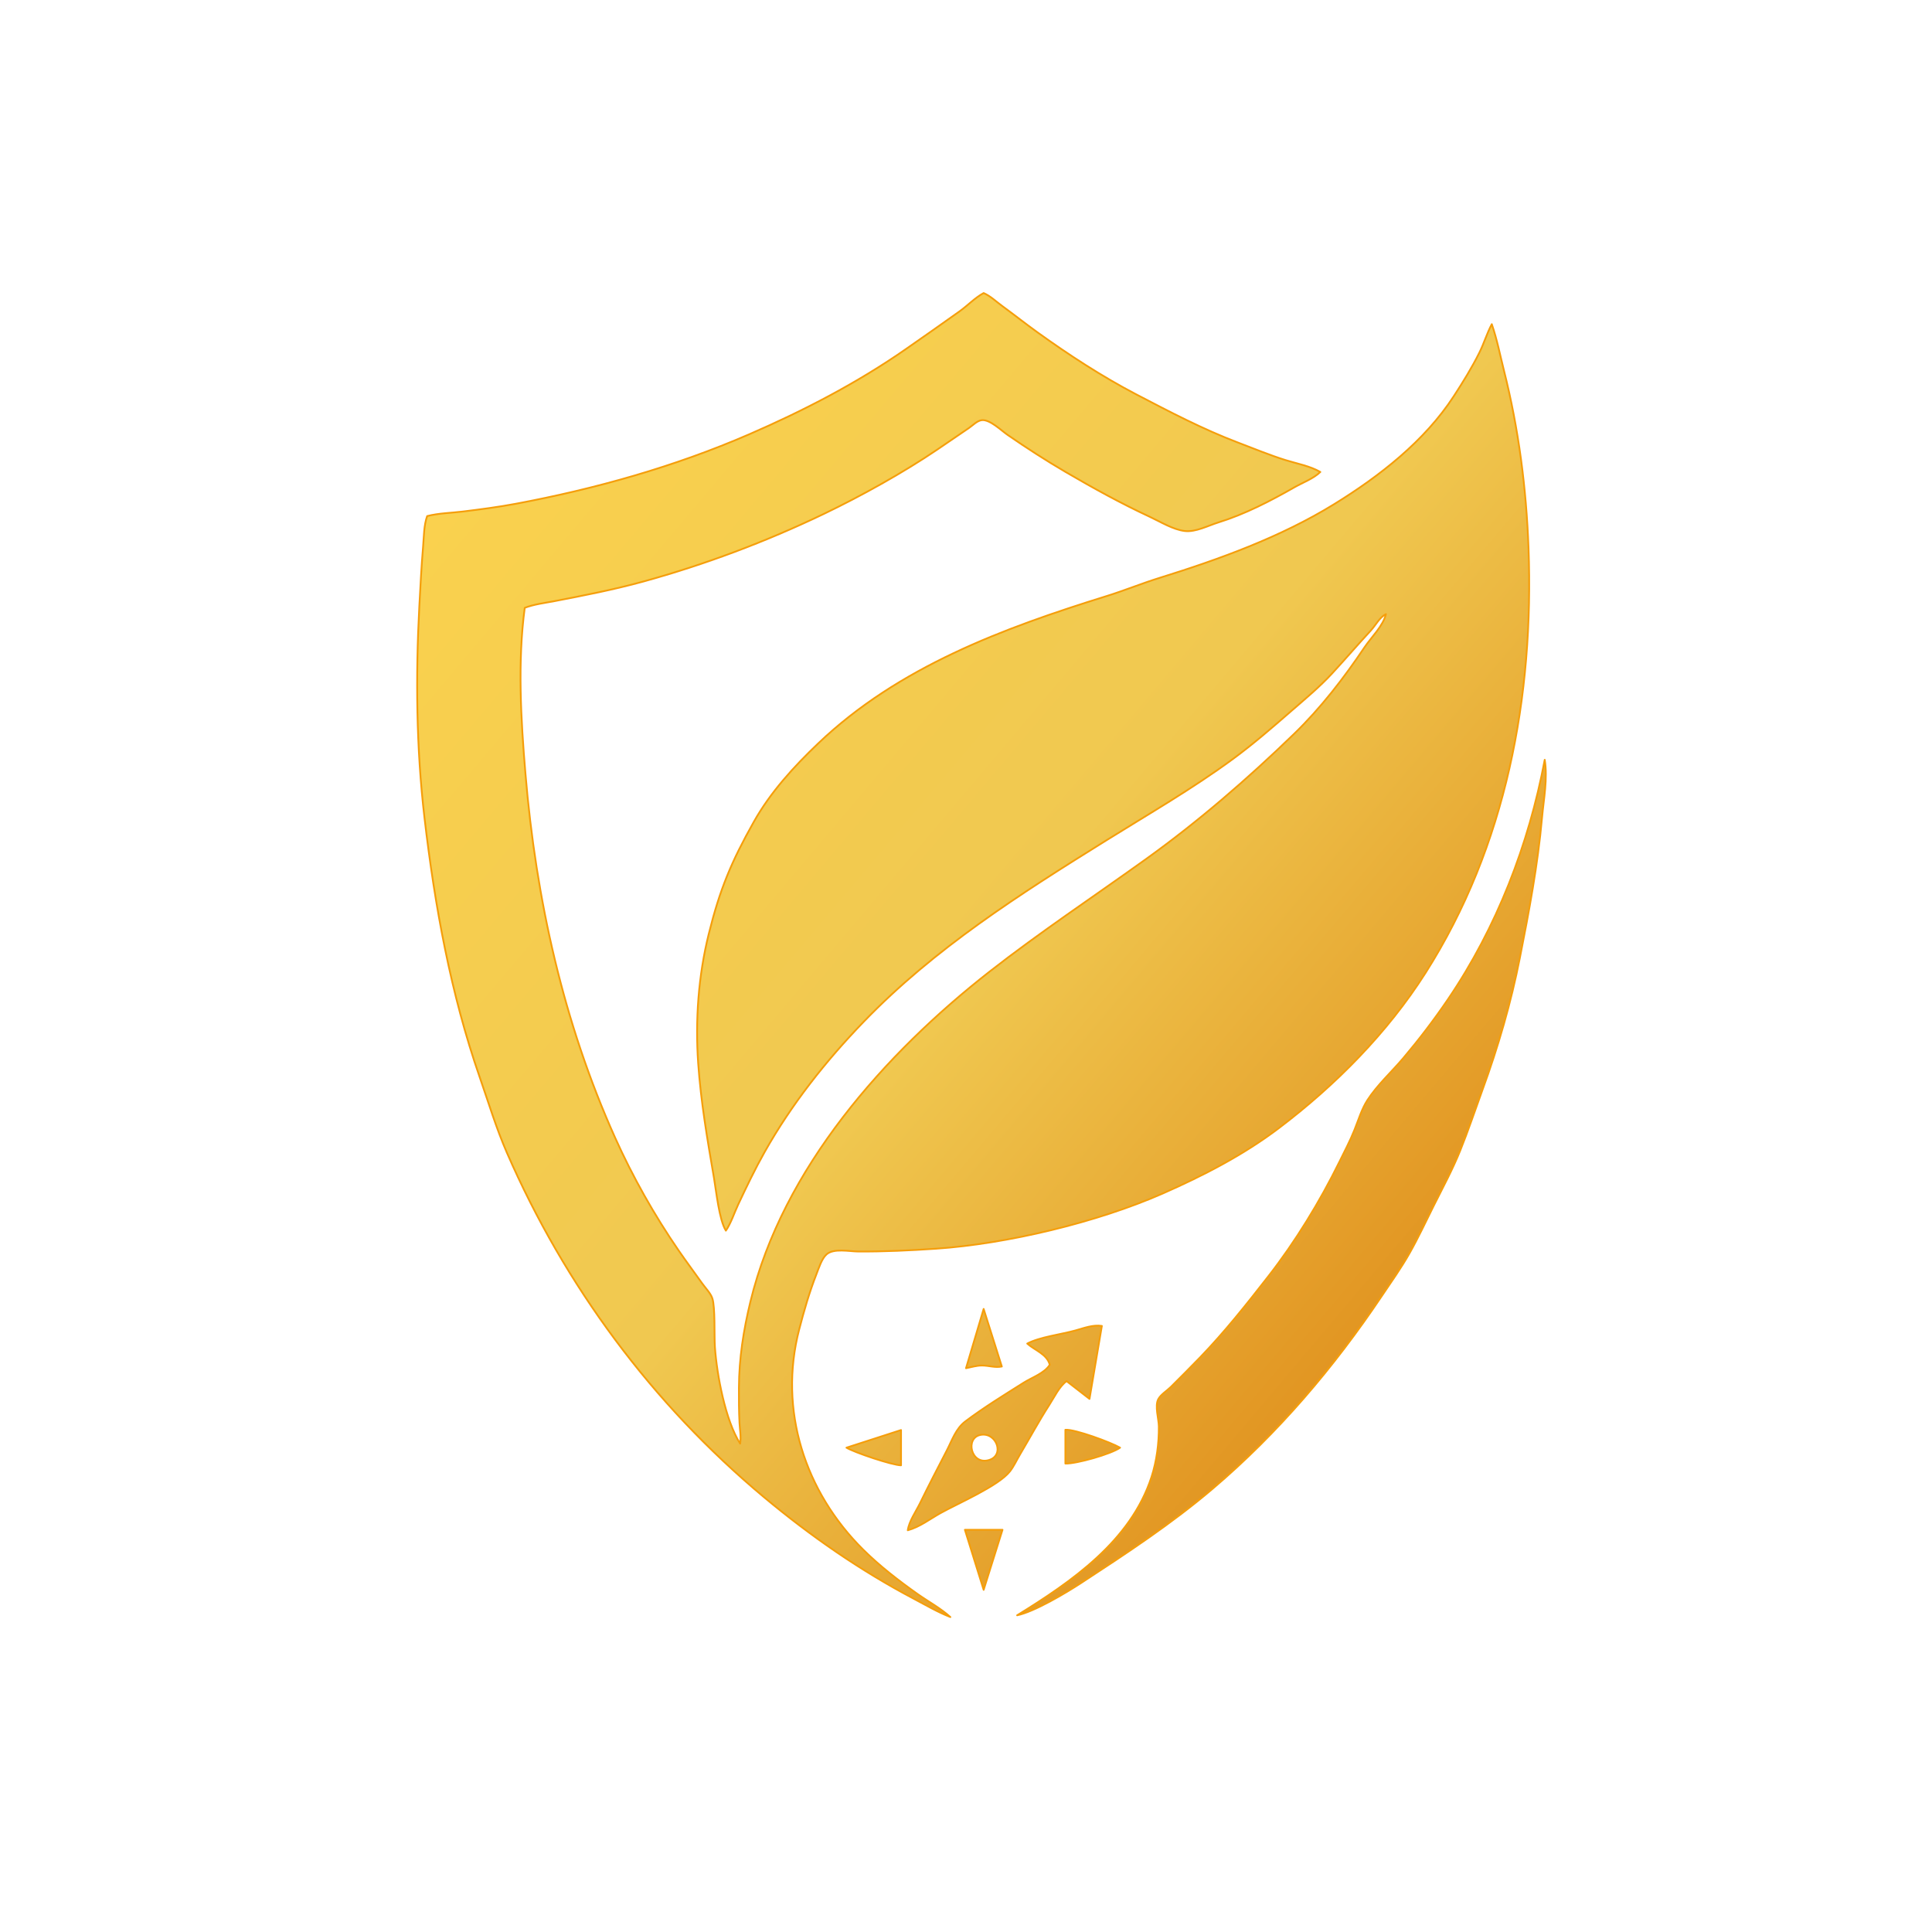
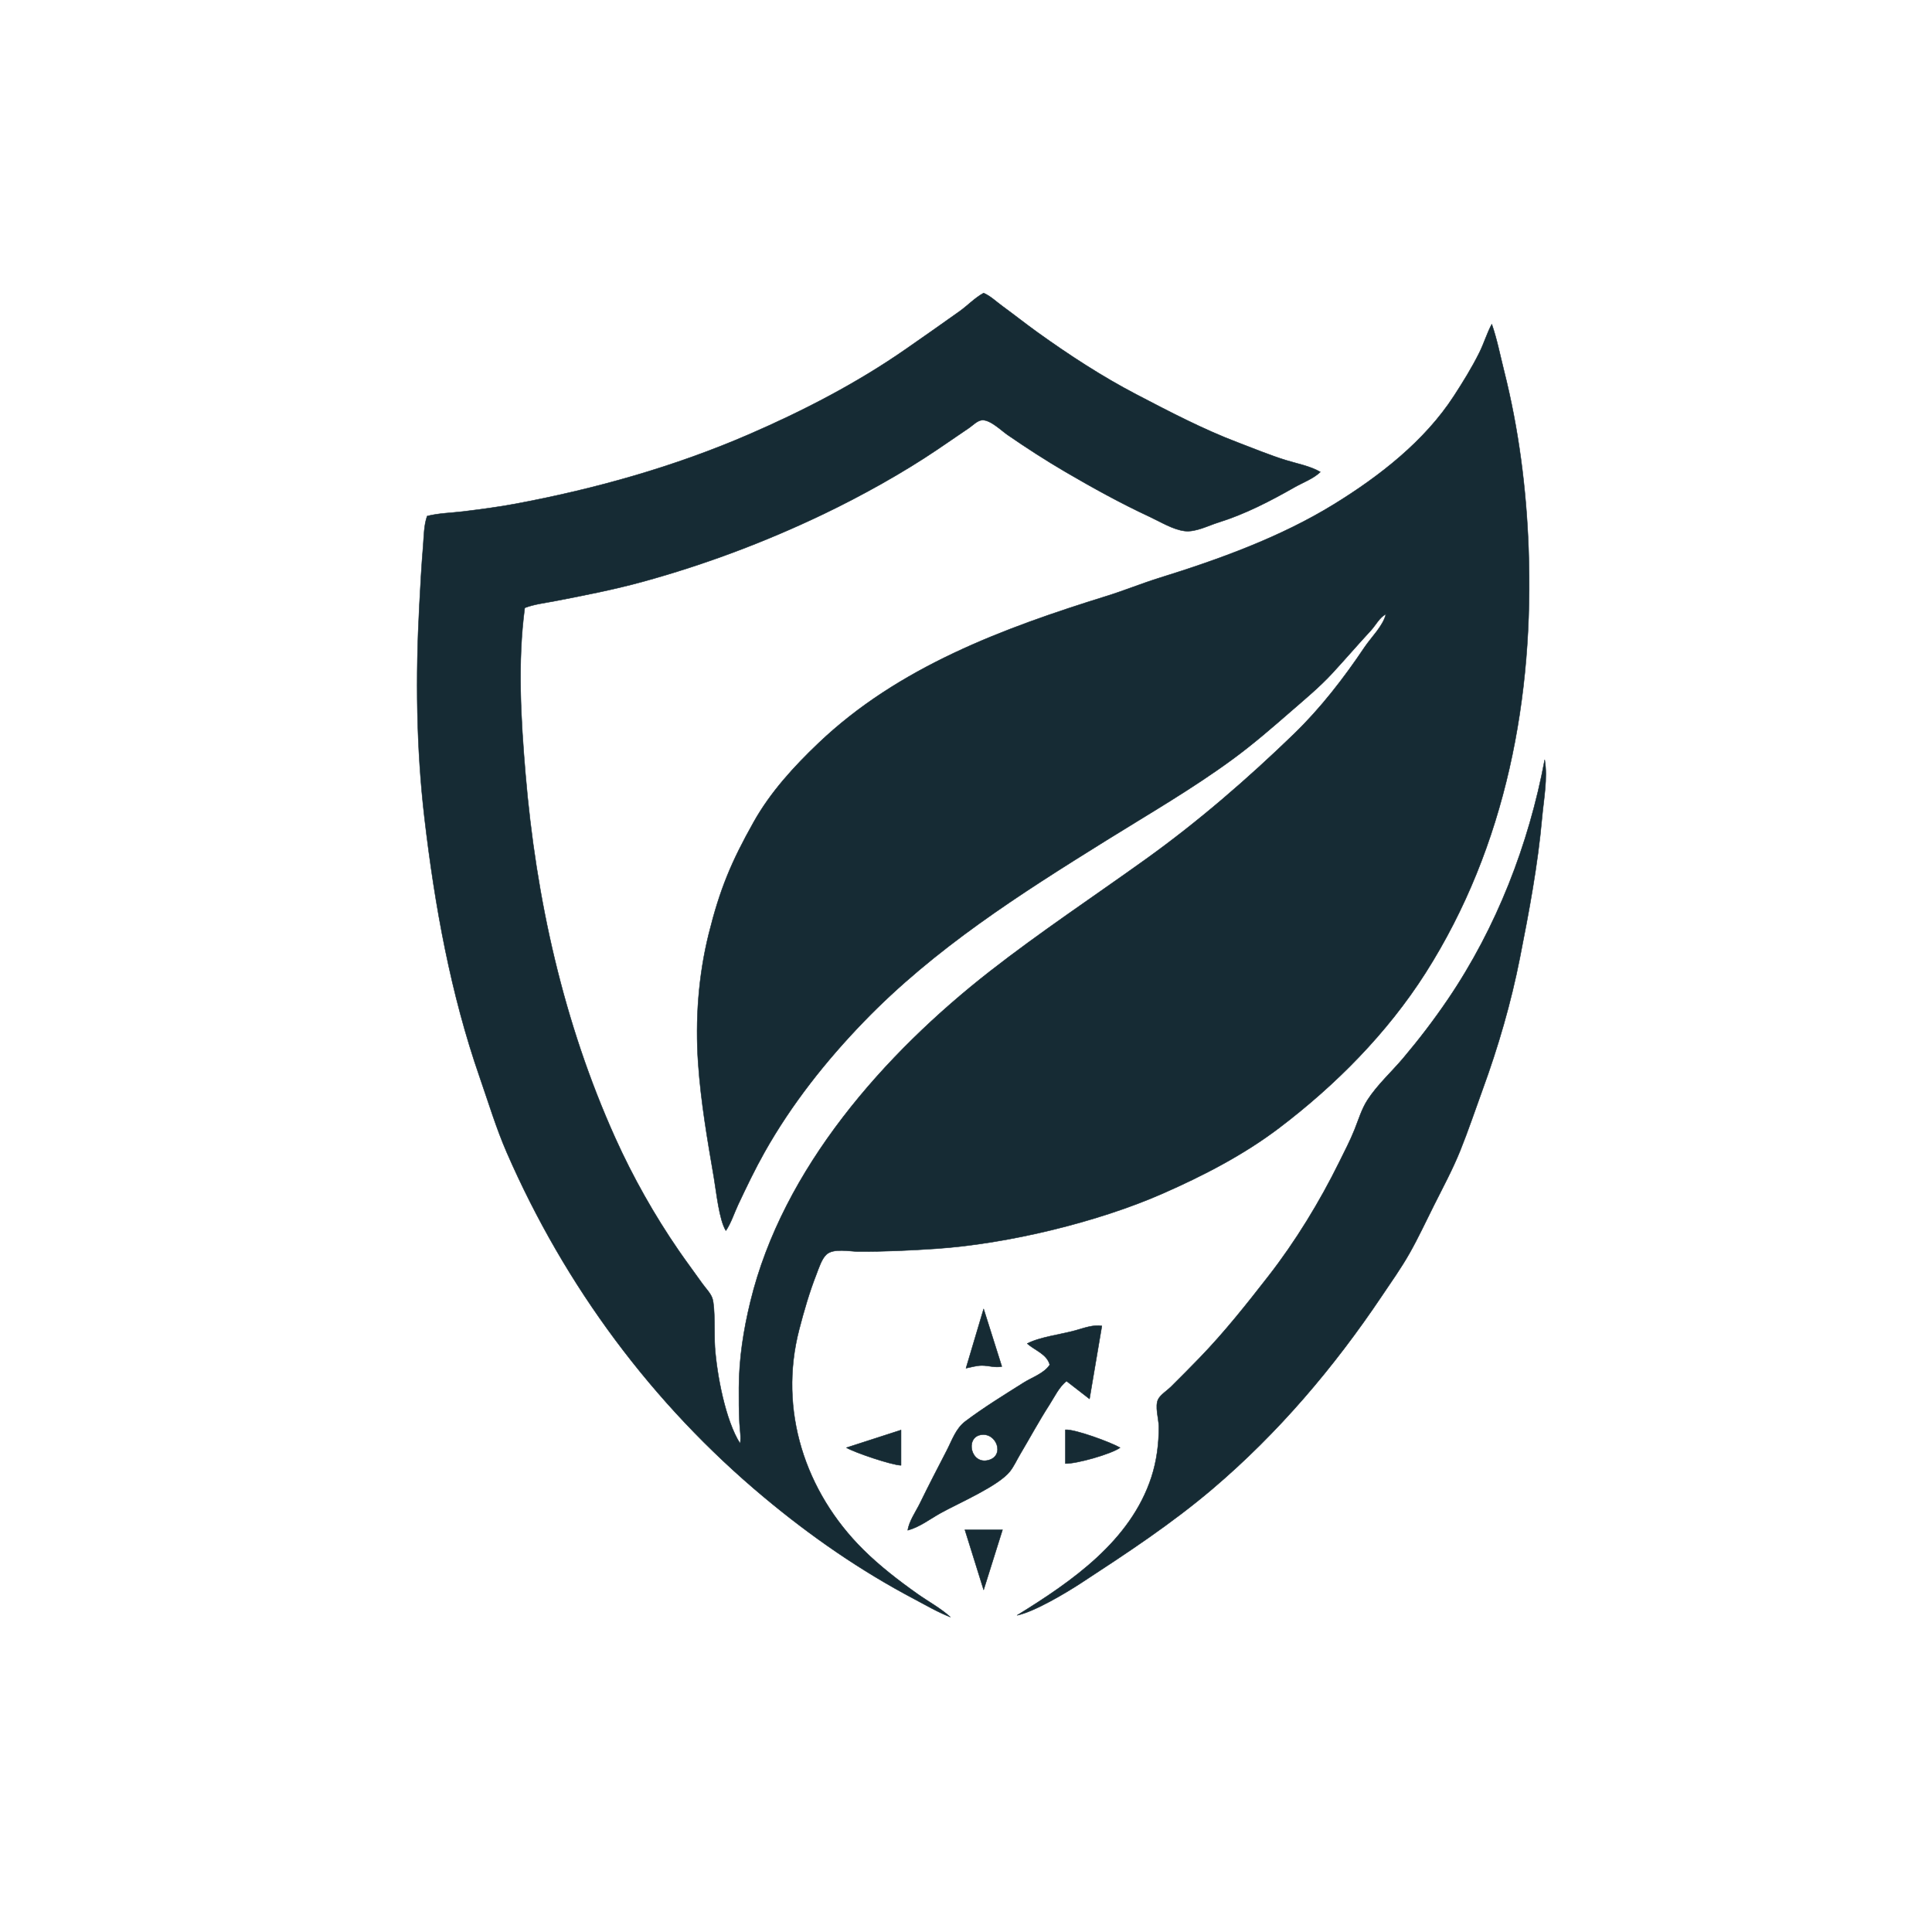
- <svg xmlns="http://www.w3.org/2000/svg" viewBox="0 0 1095 1095" width="512" height="512">
-   <defs>
-     <linearGradient id="goldGrad" x1="0%" y1="0%" x2="100%" y2="100%">
-       <stop offset="0%" stop-color="#FCD34D" />
-       <stop offset="50%" stop-color="#F0C850" />
-       <stop offset="100%" stop-color="#D97706" />
-     </linearGradient>
-     <filter id="goldGlow" x="-20%" y="-20%" width="140%" height="140%">
-       <feDropShadow dx="0" dy="8" stdDeviation="16" flood-color="rgba(0,0,0,0.35)" />
-     </filter>
-   </defs>
-   <path d="M557.5 166.09C561.46 167.83 564.57 170.91 568.06 173.45C574.79 178.37 581.34 183.55 588.11 188.42C605.84 201.16 624.63 213.41 643.98 223.51C662.78 233.31 681.78 243.28 701.64 250.82C710.51 254.18 719.6 257.96 728.65 260.78C735.05 262.77 742.55 264.12 748.33 267.5C744.34 271.35 738.49 273.43 733.68 276.17C719.98 283.98 705.64 291.41 690.55 296.1C684.75 297.9 677.7 301.68 671.52 300.97C664.86 300.21 657.58 295.66 651.58 292.88C635.32 285.32 619.46 276.57 603.97 267.52C592.76 260.97 581.74 253.84 571.05 246.47C567.44 243.98 561.13 237.71 556.53 238.13C553.86 238.37 551.27 241.17 549.13 242.61C543.18 246.65 537.24 250.73 531.28 254.77C511.81 267.96 488.01 281.17 466.8 291.33C433.84 307.12 399.52 320.02 364.27 329.7C348 334.16 330.88 337.52 314.31 340.7C308.73 341.77 302.73 342.46 297.41 344.5C293.3 375.27 295.22 407.68 297.81 438.5C303.77 509.58 319.31 579.62 348.64 644.82C358.61 666.97 370.9 688.78 384.68 708.79C389.01 715.08 393.61 721.22 398.03 727.45C399.79 729.94 402.7 732.86 403.7 735.75C405.44 740.76 404.73 757.04 405.19 763.5C406.28 778.97 411.09 805.07 419.5 818.2C420.1 814.32 419.34 810.48 419.13 806.5C418.78 799.87 418.76 793.14 418.8 786.5C418.88 769.86 421.39 753.84 425.32 737.69C443.63 662.3 501.22 597.25 561.05 550.52C589.65 528.2 619.96 508.09 649.42 486.95C679.18 465.6 707.15 441.39 733.44 415.93C748.52 401.33 761.72 384.23 773.38 366.84C777.18 361.17 783.91 354.77 785.5 348.08C781.85 349.92 779.73 354.35 776.91 357.4C769.54 365.37 762.46 373.61 755.09 381.6C748.07 389.2 740.01 395.92 732.21 402.69C721.31 412.17 710.38 421.68 698.72 430.23C675.68 447.14 651.09 461.31 626.88 476.39C578.1 506.75 529.71 537.49 489.55 579.07C467.99 601.39 448.67 625.82 433.4 652.89C427.92 662.61 423.09 672.71 418.34 682.8C416.11 687.55 414.34 693.21 411.41 697.5C407.6 691.47 405.97 675.27 404.66 667.65C400.93 645.89 397.23 624.58 395.7 602.5C394.01 578.19 395.82 553.01 401.7 529.33C408.01 503.93 414.48 488.44 427.26 465.74C436.7 448.96 449.93 434.49 463.78 421.29C509.2 378 568.41 356.09 627.34 337.78C637.34 334.67 647.07 330.67 657.06 327.56C690.97 317.02 725.86 304.42 756.22 285.7C781.82 269.92 807.44 250 824 224.48C829.16 216.54 834.2 208.4 838.43 199.91C841.07 194.63 842.72 188.92 845.5 183.73C848.49 192.32 850.22 201.35 852.44 210.16C860.72 243.01 865.06 276.66 866.32 310.5C869.46 394.77 853.72 479.46 807.96 551.41C786.3 585.46 756.91 615.1 724.87 639.37C704.81 654.57 681.92 666.38 658.96 676.47C621.86 692.78 570.79 705.01 530.5 707.73C515.84 708.72 501.2 709.4 486.5 709.33C481.52 709.3 472.51 707.33 468.45 710.96C465.71 713.41 464.02 718.88 462.71 722.25C458.72 732.44 455.71 742.89 452.96 753.47C441.08 799.17 456.19 845.49 489.23 878.27C498.54 887.51 509.37 895.88 520.07 903.44C526.18 907.75 533.11 911.47 538.64 916.5C531.51 913.73 524.96 909.87 518.22 906.31C487.56 890.14 459.55 870.73 432.95 848.52C369.67 795.7 320.21 728.84 287.26 653.26C281.23 639.42 276.84 624.8 271.89 610.55C255.41 563.15 246.43 513.42 240.6 463.66C235.94 423.88 235.53 383.48 237.67 343.5C238.28 332.14 238.86 320.82 239.82 309.5C240.29 303.92 240.21 297.79 242.1 292.5C248.71 290.81 255.74 290.73 262.5 289.9C272.34 288.69 282.41 287.37 292.18 285.55C337.43 277.09 382.28 264.5 424.6 246.15C455.36 232.81 485.77 217.08 513.35 197.89C523.57 190.77 533.77 183.66 543.9 176.41C548.49 173.13 552.55 168.76 557.5 166.09ZM875.5 430.63C877.25 441.15 874.92 452.92 873.97 463.5C871.58 490.22 866.62 516.53 861.43 542.83C856.4 568.36 849.15 593.26 840.24 617.68C836.05 629.17 832.18 640.8 827.6 652.15C823.31 662.78 817.82 672.98 812.68 683.22C808.13 692.29 803.87 701.5 798.86 710.34C794.09 718.77 788.49 726.62 783.1 734.64C756.04 774.98 724.37 812.29 687.28 843.8C663.8 863.74 638.43 880.4 612.72 897.21C604.12 902.83 586.12 913.56 576.47 915.5C607.44 896.37 640.81 873.39 652.6 837.19C655.58 828.02 656.87 818.11 656.79 808.5C656.75 804.12 654.41 796.88 656.48 792.98C657.83 790.42 661.51 788.12 663.57 786.08C669.1 780.59 674.58 775.08 680 769.48C694.07 754.92 706.44 739.29 718.87 723.33C734.25 703.59 748.03 681.01 759.08 658.57C762.05 652.54 765.22 646.51 767.71 640.26C769.92 634.74 771.75 628.56 774.99 623.53C780.56 614.89 788.65 607.59 795.27 599.76C804.37 588.99 812.81 577.93 820.73 566.25C848.2 525.76 866.47 478.67 875.5 430.63ZM557.5 741.86C560.94 752.74 564.37 763.62 567.81 774.5C563.91 775.29 560.44 773.93 556.5 773.93C553.43 773.93 550.5 774.89 547.5 775.46C550.83 764.26 554.17 753.06 557.5 741.86ZM624.51 751.5C622.17 765.29 619.84 779.07 617.5 792.86C613.17 789.5 608.83 786.14 604.5 782.78C600.31 785.93 597.58 791.83 594.73 796.25C588.8 805.46 583.61 815.11 578.02 824.52C576.19 827.62 574.64 831.07 572.43 833.91C565.95 842.2 542.98 852.06 533.08 857.58C527.08 860.93 521.18 865.52 514.5 867.31C515.22 862.16 519.13 856.67 521.44 851.94C526.32 841.91 531.47 832.01 536.59 822.11C539.62 816.25 541.71 809.67 547.12 805.59C557.64 797.67 569.05 790.67 580.18 783.65C584.93 780.65 591.95 778.32 594.97 773.5C593.37 767.43 586.52 765.37 582.2 761.5C589.19 757.78 601.51 756.29 609.51 754.06C614.43 752.69 619.5 750.71 624.51 751.5ZM510.68 810.5C510.68 817.17 510.68 823.83 510.68 830.5C505.59 830.42 484.36 823.27 479.74 820.5C490.06 817.17 500.37 813.83 510.68 810.5ZM603.82 810.36C609.17 809.93 629.59 817.46 634.83 820.5C629.71 824.16 610.07 829.68 603.82 829.5C603.82 823.12 603.82 816.74 603.82 810.36ZM555.62 813.28C546.95 815.08 550.29 830.22 560.22 827.59C569.81 825.04 564.74 811.4 555.62 813.28ZM568.19 867.04C564.62 878.39 561.06 889.73 557.5 901.08C553.96 889.73 550.42 878.39 546.87 867.04C553.98 867.04 561.08 867.04 568.19 867.04Z" fill="url(#goldGrad)" fill-rule="evenodd" stroke="#F59E0B" stroke-width="1" stroke-linejoin="round" />
+ <svg xmlns="http://www.w3.org/2000/svg" viewBox="0 0 1095 1095" width="1095" height="1095">
+   <path d="M557.5 166.09C561.46 167.83 564.57 170.91 568.06 173.45C574.79 178.37 581.34 183.55 588.11 188.42C605.84 201.16 624.63 213.41 643.98 223.51C662.78 233.31 681.78 243.28 701.64 250.82C710.51 254.18 719.6 257.96 728.65 260.78C735.05 262.77 742.55 264.12 748.33 267.5C744.34 271.35 738.49 273.43 733.68 276.17C719.98 283.98 705.64 291.41 690.55 296.1C684.75 297.9 677.7 301.68 671.52 300.97C664.86 300.21 657.58 295.66 651.58 292.88C635.32 285.32 619.46 276.57 603.97 267.52C592.76 260.97 581.74 253.84 571.05 246.47C567.44 243.98 561.13 237.71 556.53 238.13C553.86 238.37 551.27 241.17 549.13 242.61C543.18 246.65 537.24 250.73 531.28 254.77C511.81 267.96 488.01 281.17 466.8 291.33C433.84 307.12 399.52 320.02 364.27 329.7C348 334.16 330.88 337.52 314.31 340.7C308.73 341.77 302.73 342.46 297.41 344.5C293.3 375.27 295.22 407.68 297.81 438.5C303.77 509.58 319.31 579.62 348.64 644.82C358.61 666.97 370.9 688.78 384.68 708.79C389.01 715.08 393.61 721.22 398.03 727.45C399.79 729.94 402.7 732.86 403.7 735.75C405.44 740.76 404.73 757.04 405.19 763.5C406.28 778.97 411.09 805.07 419.5 818.2C420.1 814.32 419.34 810.48 419.13 806.5C418.78 799.87 418.76 793.14 418.8 786.5C418.88 769.86 421.39 753.84 425.32 737.69C443.63 662.3 501.22 597.25 561.05 550.52C589.65 528.2 619.96 508.09 649.42 486.95C679.18 465.6 707.15 441.39 733.44 415.93C748.52 401.33 761.72 384.23 773.38 366.84C777.18 361.17 783.91 354.77 785.5 348.08C781.85 349.92 779.73 354.35 776.91 357.4C769.54 365.37 762.46 373.61 755.09 381.6C748.07 389.2 740.01 395.92 732.21 402.69C721.31 412.17 710.38 421.68 698.72 430.23C675.68 447.14 651.09 461.31 626.88 476.39C578.1 506.75 529.71 537.49 489.55 579.07C467.99 601.39 448.67 625.82 433.4 652.89C427.92 662.61 423.09 672.71 418.34 682.8C416.11 687.55 414.34 693.21 411.41 697.5C407.6 691.47 405.97 675.27 404.66 667.65C400.93 645.89 397.23 624.58 395.7 602.5C394.01 578.19 395.82 553.01 401.7 529.33C408.01 503.93 414.48 488.44 427.26 465.74C436.7 448.96 449.93 434.49 463.78 421.29C509.2 378 568.41 356.09 627.34 337.78C637.34 334.67 647.07 330.67 657.06 327.56C690.97 317.02 725.86 304.42 756.22 285.7C781.82 269.92 807.44 250 824 224.48C829.16 216.54 834.2 208.4 838.43 199.91C841.07 194.63 842.72 188.92 845.5 183.73C848.49 192.32 850.22 201.35 852.44 210.16C860.72 243.01 865.06 276.66 866.32 310.5C869.46 394.77 853.72 479.46 807.96 551.41C786.3 585.46 756.91 615.1 724.87 639.37C704.81 654.57 681.92 666.38 658.96 676.47C621.86 692.78 570.79 705.01 530.5 707.73C515.84 708.72 501.2 709.4 486.5 709.33C481.52 709.3 472.51 707.33 468.45 710.96C465.71 713.41 464.02 718.88 462.71 722.25C458.72 732.44 455.71 742.89 452.96 753.47C441.08 799.17 456.19 845.49 489.23 878.27C498.54 887.51 509.37 895.88 520.07 903.44C526.18 907.75 533.11 911.47 538.64 916.5C531.51 913.73 524.96 909.87 518.22 906.31C487.56 890.14 459.55 870.73 432.95 848.52C369.67 795.7 320.21 728.84 287.26 653.26C281.23 639.42 276.84 624.8 271.89 610.55C255.41 563.15 246.43 513.42 240.6 463.66C235.94 423.88 235.53 383.48 237.67 343.5C238.28 332.14 238.86 320.82 239.82 309.5C240.29 303.92 240.21 297.79 242.1 292.5C248.71 290.81 255.74 290.73 262.5 289.9C272.34 288.69 282.41 287.37 292.18 285.55C337.43 277.09 382.28 264.5 424.6 246.15C455.36 232.81 485.77 217.08 513.35 197.89C523.57 190.77 533.77 183.66 543.9 176.41C548.49 173.13 552.55 168.76 557.5 166.09ZM875.5 430.63C877.25 441.15 874.92 452.92 873.97 463.5C871.58 490.22 866.62 516.53 861.43 542.83C856.4 568.36 849.15 593.26 840.24 617.68C836.05 629.17 832.18 640.8 827.6 652.15C823.31 662.78 817.82 672.98 812.68 683.22C808.13 692.29 803.87 701.5 798.86 710.34C794.09 718.77 788.49 726.62 783.1 734.64C756.04 774.98 724.37 812.29 687.28 843.8C663.8 863.74 638.43 880.4 612.72 897.21C604.12 902.83 586.12 913.56 576.47 915.5C607.44 896.37 640.81 873.39 652.6 837.19C655.58 828.02 656.87 818.11 656.79 808.5C656.75 804.12 654.41 796.88 656.48 792.98C657.83 790.42 661.51 788.12 663.57 786.08C669.1 780.59 674.58 775.08 680 769.48C694.07 754.92 706.44 739.29 718.87 723.33C734.25 703.59 748.03 681.01 759.08 658.57C762.05 652.54 765.22 646.51 767.71 640.26C769.92 634.74 771.75 628.56 774.99 623.53C780.56 614.89 788.65 607.59 795.27 599.76C804.37 588.99 812.81 577.93 820.73 566.25C848.2 525.76 866.47 478.67 875.5 430.63ZM557.5 741.86C560.94 752.74 564.37 763.62 567.81 774.5C563.91 775.29 560.44 773.93 556.5 773.93C553.43 773.93 550.5 774.89 547.5 775.46C550.83 764.26 554.17 753.06 557.5 741.86ZM624.51 751.5C622.17 765.29 619.84 779.07 617.5 792.86C613.17 789.5 608.83 786.14 604.5 782.78C600.31 785.93 597.58 791.83 594.73 796.25C588.8 805.46 583.61 815.11 578.02 824.52C576.19 827.62 574.64 831.07 572.43 833.91C565.95 842.2 542.98 852.06 533.08 857.58C527.08 860.93 521.18 865.52 514.5 867.31C515.22 862.16 519.13 856.67 521.44 851.94C526.32 841.91 531.47 832.01 536.59 822.11C539.62 816.25 541.71 809.67 547.12 805.59C557.64 797.67 569.05 790.67 580.18 783.65C584.93 780.65 591.95 778.32 594.97 773.5C593.37 767.43 586.52 765.37 582.2 761.5C589.19 757.78 601.51 756.29 609.51 754.06C614.43 752.69 619.5 750.71 624.51 751.5ZM510.68 810.5C510.68 817.17 510.68 823.83 510.68 830.5C505.59 830.42 484.36 823.27 479.74 820.5C490.06 817.17 500.37 813.83 510.68 810.5ZM603.82 810.36C609.17 809.93 629.59 817.46 634.83 820.5C629.71 824.16 610.07 829.68 603.82 829.5C603.82 823.12 603.82 816.74 603.82 810.36ZM555.62 813.28C546.95 815.08 550.29 830.22 560.22 827.59C569.81 825.04 564.74 811.4 555.62 813.28ZM568.19 867.04C564.62 878.39 561.06 889.73 557.5 901.08C553.96 889.73 550.42 878.39 546.87 867.04C553.98 867.04 561.08 867.04 568.19 867.04Z" fill="#162b34" fill-rule="evenodd" stroke="#162b34" stroke-width="0.25" stroke-linejoin="round" />
</svg>
